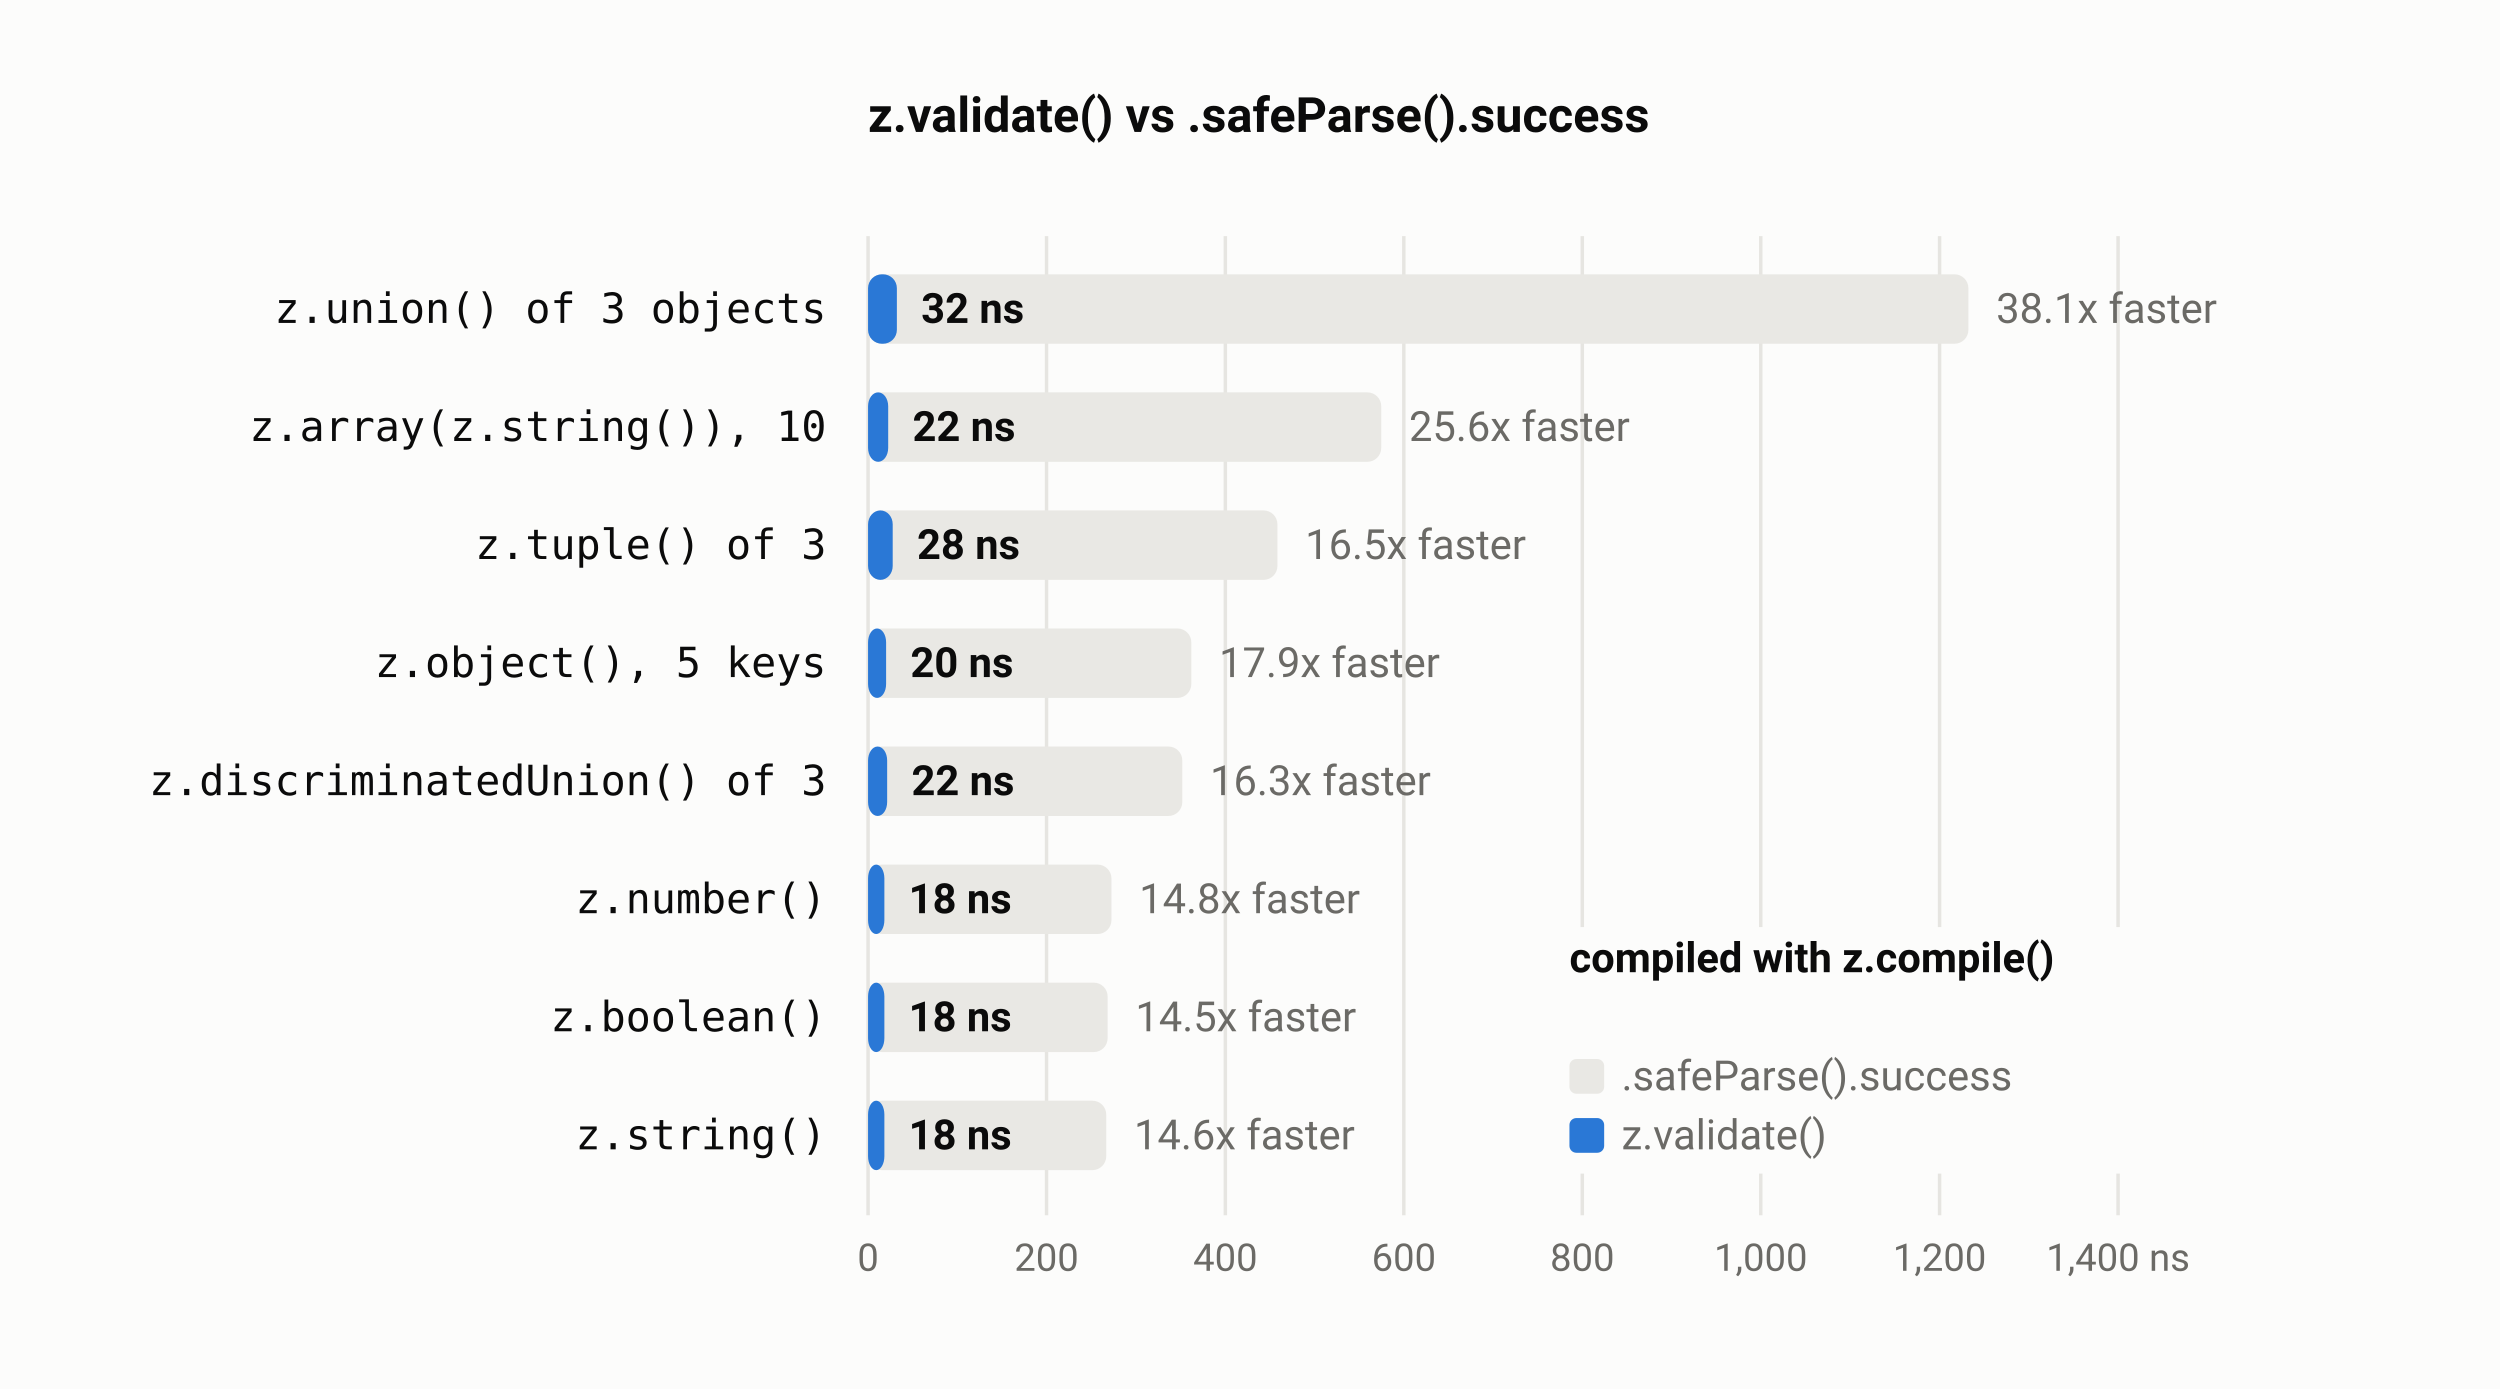
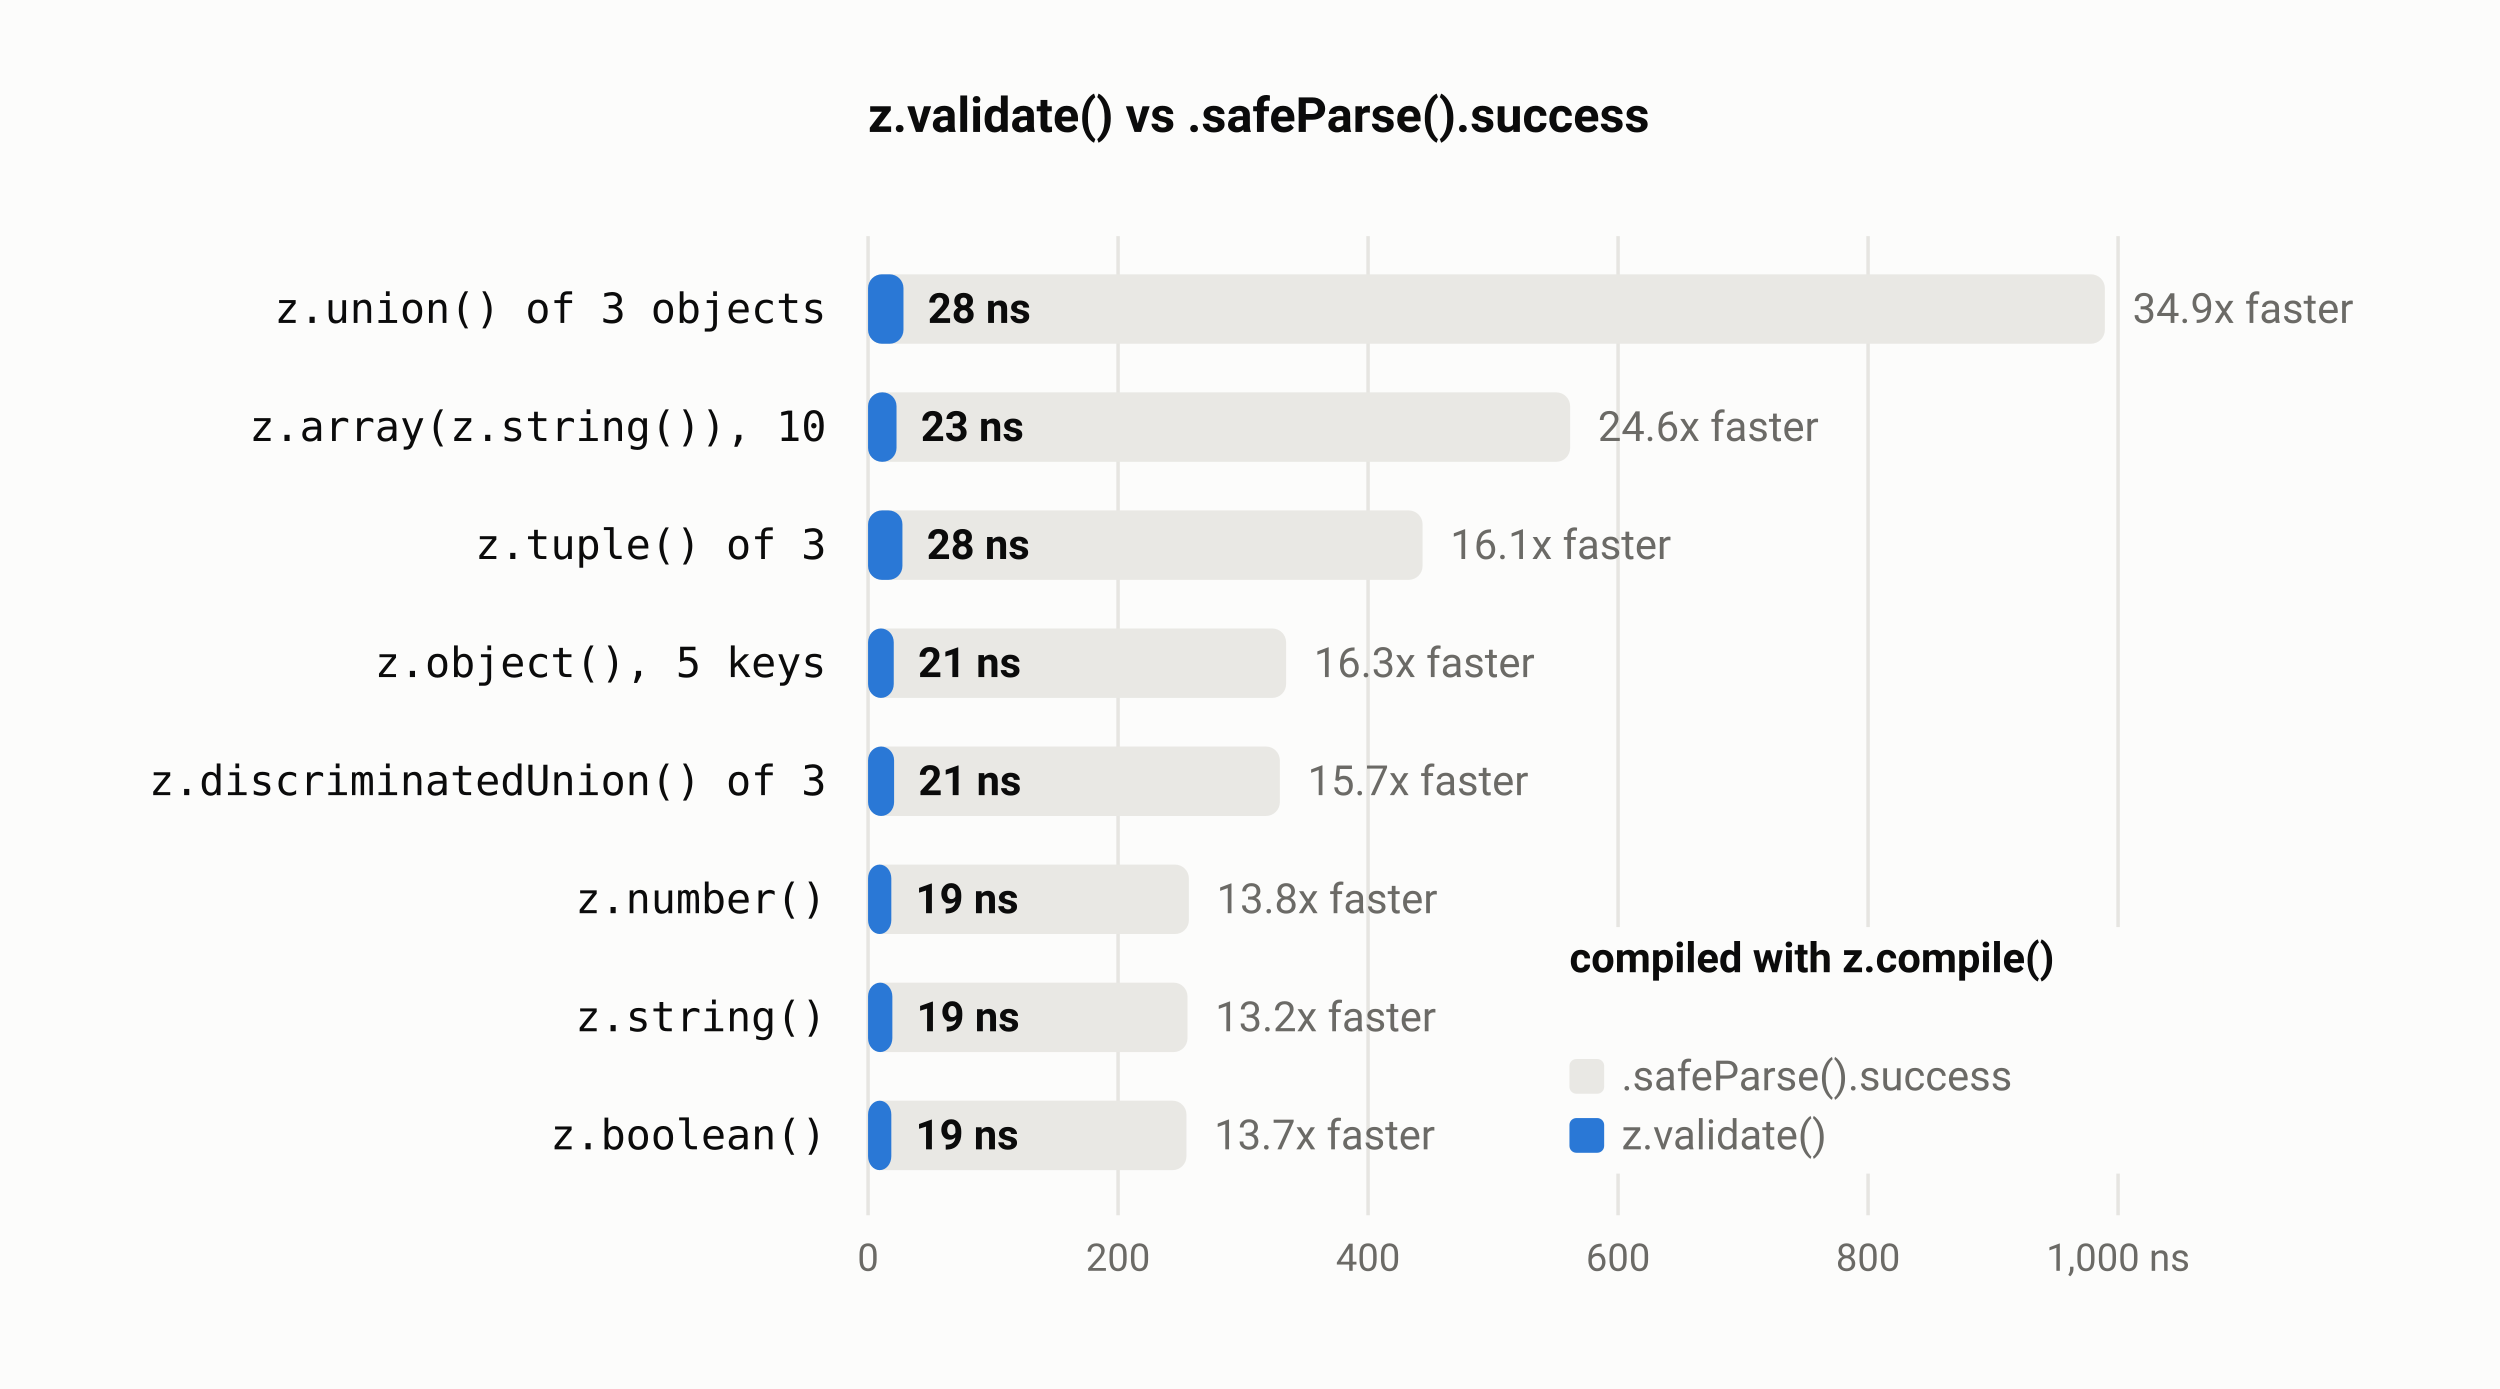
<svg xmlns="http://www.w3.org/2000/svg" width="720" height="400" viewBox="0 0 720 400" font-family="ui-sans-serif, system-ui, -apple-system, Segoe UI, Roboto, sans-serif" font-size="13">
  <rect x="0" y="0" width="720" height="400" fill="#fcfcfb" />
  <text x="250" y="38" fill="#0b0b0b" font-weight="700" font-size="14">z.validate() vs .safeParse().success</text>
  <line x1="250.0" y1="68" x2="250.0" y2="350" stroke="#e6e5e1" stroke-width="1" />
  <text x="250.0" y="366" text-anchor="middle" fill="#6b6a66" font-size="11">0</text>
-   <line x1="301.4" y1="68" x2="301.4" y2="350" stroke="#e6e5e1" stroke-width="1" />
-   <text x="301.4" y="366" text-anchor="middle" fill="#6b6a66" font-size="11">200</text>
-   <line x1="352.9" y1="68" x2="352.9" y2="350" stroke="#e6e5e1" stroke-width="1" />
-   <text x="352.9" y="366" text-anchor="middle" fill="#6b6a66" font-size="11">400</text>
-   <line x1="404.3" y1="68" x2="404.3" y2="350" stroke="#e6e5e1" stroke-width="1" />
-   <text x="404.3" y="366" text-anchor="middle" fill="#6b6a66" font-size="11">600</text>
-   <line x1="455.7" y1="68" x2="455.7" y2="350" stroke="#e6e5e1" stroke-width="1" />
-   <text x="455.7" y="366" text-anchor="middle" fill="#6b6a66" font-size="11">800</text>
-   <line x1="507.1" y1="68" x2="507.1" y2="350" stroke="#e6e5e1" stroke-width="1" />
-   <text x="507.1" y="366" text-anchor="middle" fill="#6b6a66" font-size="11">1,000</text>
-   <line x1="558.6" y1="68" x2="558.6" y2="350" stroke="#e6e5e1" stroke-width="1" />
-   <text x="558.6" y="366" text-anchor="middle" fill="#6b6a66" font-size="11">1,200</text>
+   <line x1="322.0" y1="68" x2="322.0" y2="350" stroke="#e6e5e1" stroke-width="1" />
+   <text x="322.0" y="366" text-anchor="middle" fill="#6b6a66" font-size="11">200</text>
+   <line x1="394.0" y1="68" x2="394.0" y2="350" stroke="#e6e5e1" stroke-width="1" />
+   <text x="394.0" y="366" text-anchor="middle" fill="#6b6a66" font-size="11">400</text>
+   <line x1="466.0" y1="68" x2="466.0" y2="350" stroke="#e6e5e1" stroke-width="1" />
+   <text x="466.0" y="366" text-anchor="middle" fill="#6b6a66" font-size="11">600</text>
+   <line x1="538.0" y1="68" x2="538.0" y2="350" stroke="#e6e5e1" stroke-width="1" />
+   <text x="538.0" y="366" text-anchor="middle" fill="#6b6a66" font-size="11">800</text>
  <line x1="610.0" y1="68" x2="610.0" y2="350" stroke="#e6e5e1" stroke-width="1" />
-   <text x="610.0" y="366" text-anchor="middle" fill="#6b6a66" font-size="11">1,400 ns</text>
+   <text x="610.0" y="366" text-anchor="middle" fill="#6b6a66" font-size="11">1,000 ns</text>
  <text x="238" y="93" text-anchor="end" fill="#0b0b0b" font-family="ui-monospace, SFMono-Regular, Menlo, monospace" font-size="12">z.union() of 3 objects</text>
-   <rect x="250" y="79" width="316.9" height="20" rx="4" fill="#e9e8e4" />
-   <rect x="250" y="79" width="8.3" height="20" rx="4" fill="#2a78d6" />
-   <text x="265.3" y="93" fill="#0b0b0b" font-weight="700" font-size="12">32 ns</text>
-   <text x="574.9" y="93" fill="#6b6a66" font-size="12">38.1x faster</text>
+   <rect x="250" y="79" width="356.2" height="20" rx="4" fill="#e9e8e4" />
+   <rect x="250" y="79" width="10.2" height="20" rx="4" fill="#2a78d6" />
+   <text x="267.2" y="93" fill="#0b0b0b" font-weight="700" font-size="12">28 ns</text>
+   <text x="614.2" y="93" fill="#6b6a66" font-size="12">34.9x faster</text>
  <text x="238" y="127" text-anchor="end" fill="#0b0b0b" font-family="ui-monospace, SFMono-Regular, Menlo, monospace" font-size="12">z.array(z.string()), 10</text>
-   <rect x="250" y="113" width="147.8" height="20" rx="4" fill="#e9e8e4" />
-   <rect x="250" y="113" width="5.8" height="20" rx="4" fill="#2a78d6" />
-   <text x="262.8" y="127" fill="#0b0b0b" font-weight="700" font-size="12">22 ns</text>
-   <text x="405.8" y="127" fill="#6b6a66" font-size="12">25.6x faster</text>
+   <rect x="250" y="113" width="202.2" height="20" rx="4" fill="#e9e8e4" />
+   <rect x="250" y="113" width="8.2" height="20" rx="4" fill="#2a78d6" />
+   <text x="265.2" y="127" fill="#0b0b0b" font-weight="700" font-size="12">23 ns</text>
+   <text x="460.2" y="127" fill="#6b6a66" font-size="12">24.6x faster</text>
  <text x="238" y="161" text-anchor="end" fill="#0b0b0b" font-family="ui-monospace, SFMono-Regular, Menlo, monospace" font-size="12">z.tuple() of 3</text>
-   <rect x="250" y="147" width="117.9" height="20" rx="4" fill="#e9e8e4" />
-   <rect x="250" y="147" width="7.1" height="20" rx="4" fill="#2a78d6" />
-   <text x="264.1" y="161" fill="#0b0b0b" font-weight="700" font-size="12">28 ns</text>
-   <text x="375.9" y="161" fill="#6b6a66" font-size="12">16.5x faster</text>
+   <rect x="250" y="147" width="159.7" height="20" rx="4" fill="#e9e8e4" />
+   <rect x="250" y="147" width="9.9" height="20" rx="4" fill="#2a78d6" />
+   <text x="266.9" y="161" fill="#0b0b0b" font-weight="700" font-size="12">28 ns</text>
+   <text x="417.7" y="161" fill="#6b6a66" font-size="12">16.1x faster</text>
  <text x="238" y="195" text-anchor="end" fill="#0b0b0b" font-family="ui-monospace, SFMono-Regular, Menlo, monospace" font-size="12">z.object(), 5 keys</text>
-   <rect x="250" y="181" width="93.1" height="20" rx="4" fill="#e9e8e4" />
-   <rect x="250" y="181" width="5.2" height="20" rx="4" fill="#2a78d6" />
-   <text x="262.2" y="195" fill="#0b0b0b" font-weight="700" font-size="12">20 ns</text>
-   <text x="351.1" y="195" fill="#6b6a66" font-size="12">17.9x faster</text>
+   <rect x="250" y="181" width="120.4" height="20" rx="4" fill="#e9e8e4" />
+   <rect x="250" y="181" width="7.4" height="20" rx="4" fill="#2a78d6" />
+   <text x="264.4" y="195" fill="#0b0b0b" font-weight="700" font-size="12">21 ns</text>
+   <text x="378.4" y="195" fill="#6b6a66" font-size="12">16.3x faster</text>
  <text x="238" y="229" text-anchor="end" fill="#0b0b0b" font-family="ui-monospace, SFMono-Regular, Menlo, monospace" font-size="12">z.discriminatedUnion() of 3</text>
-   <rect x="250" y="215" width="90.5" height="20" rx="4" fill="#e9e8e4" />
-   <rect x="250" y="215" width="5.5" height="20" rx="4" fill="#2a78d6" />
-   <text x="262.5" y="229" fill="#0b0b0b" font-weight="700" font-size="12">22 ns</text>
-   <text x="348.5" y="229" fill="#6b6a66" font-size="12">16.3x faster</text>
+   <rect x="250" y="215" width="118.6" height="20" rx="4" fill="#e9e8e4" />
+   <rect x="250" y="215" width="7.5" height="20" rx="4" fill="#2a78d6" />
+   <text x="264.5" y="229" fill="#0b0b0b" font-weight="700" font-size="12">21 ns</text>
+   <text x="376.6" y="229" fill="#6b6a66" font-size="12">15.7x faster</text>
  <text x="238" y="263" text-anchor="end" fill="#0b0b0b" font-family="ui-monospace, SFMono-Regular, Menlo, monospace" font-size="12">z.number()</text>
-   <rect x="250" y="249" width="70.1" height="20" rx="4" fill="#e9e8e4" />
-   <rect x="250" y="249" width="4.7" height="20" rx="4" fill="#2a78d6" />
-   <text x="261.7" y="263" fill="#0b0b0b" font-weight="700" font-size="12">18 ns</text>
-   <text x="328.1" y="263" fill="#6b6a66" font-size="12">14.8x faster</text>
-   <text x="238" y="297" text-anchor="end" fill="#0b0b0b" font-family="ui-monospace, SFMono-Regular, Menlo, monospace" font-size="12">z.boolean()</text>
-   <rect x="250" y="283" width="69.0" height="20" rx="4" fill="#e9e8e4" />
-   <rect x="250" y="283" width="4.7" height="20" rx="4" fill="#2a78d6" />
-   <text x="261.7" y="297" fill="#0b0b0b" font-weight="700" font-size="12">18 ns</text>
-   <text x="327.0" y="297" fill="#6b6a66" font-size="12">14.5x faster</text>
-   <text x="238" y="331" text-anchor="end" fill="#0b0b0b" font-family="ui-monospace, SFMono-Regular, Menlo, monospace" font-size="12">z.string()</text>
-   <rect x="250" y="317" width="68.6" height="20" rx="4" fill="#e9e8e4" />
-   <rect x="250" y="317" width="4.7" height="20" rx="4" fill="#2a78d6" />
-   <text x="261.7" y="331" fill="#0b0b0b" font-weight="700" font-size="12">18 ns</text>
-   <text x="326.6" y="331" fill="#6b6a66" font-size="12">14.6x faster</text>
+   <rect x="250" y="249" width="92.4" height="20" rx="4" fill="#e9e8e4" />
+   <rect x="250" y="249" width="6.7" height="20" rx="4" fill="#2a78d6" />
+   <text x="263.7" y="263" fill="#0b0b0b" font-weight="700" font-size="12">19 ns</text>
+   <text x="350.4" y="263" fill="#6b6a66" font-size="12">13.8x faster</text>
+   <text x="238" y="297" text-anchor="end" fill="#0b0b0b" font-family="ui-monospace, SFMono-Regular, Menlo, monospace" font-size="12">z.string()</text>
+   <rect x="250" y="283" width="92.0" height="20" rx="4" fill="#e9e8e4" />
+   <rect x="250" y="283" width="7.0" height="20" rx="4" fill="#2a78d6" />
+   <text x="264.0" y="297" fill="#0b0b0b" font-weight="700" font-size="12">19 ns</text>
+   <text x="350.0" y="297" fill="#6b6a66" font-size="12">13.2x faster</text>
+   <text x="238" y="331" text-anchor="end" fill="#0b0b0b" font-family="ui-monospace, SFMono-Regular, Menlo, monospace" font-size="12">z.boolean()</text>
+   <rect x="250" y="317" width="91.7" height="20" rx="4" fill="#e9e8e4" />
+   <rect x="250" y="317" width="6.7" height="20" rx="4" fill="#2a78d6" />
+   <text x="263.7" y="331" fill="#0b0b0b" font-weight="700" font-size="12">19 ns</text>
+   <text x="349.7" y="331" fill="#6b6a66" font-size="12">13.7x faster</text>
  <rect x="442" y="267.0" width="192.5" height="71.0" rx="6" fill="#fcfcfb" />
  <text x="452" y="280" fill="#0b0b0b" font-weight="600" font-size="12">compiled with z.compile()</text>
  <rect x="452" y="305" width="10" height="10" rx="2" fill="#e9e8e4" />
  <text x="467" y="314" fill="#6b6a66" font-size="12">.safeParse().success</text>
  <rect x="452" y="322" width="10" height="10" rx="2" fill="#2a78d6" />
  <text x="467" y="331" fill="#6b6a66" font-size="12">z.validate()</text>
</svg>
